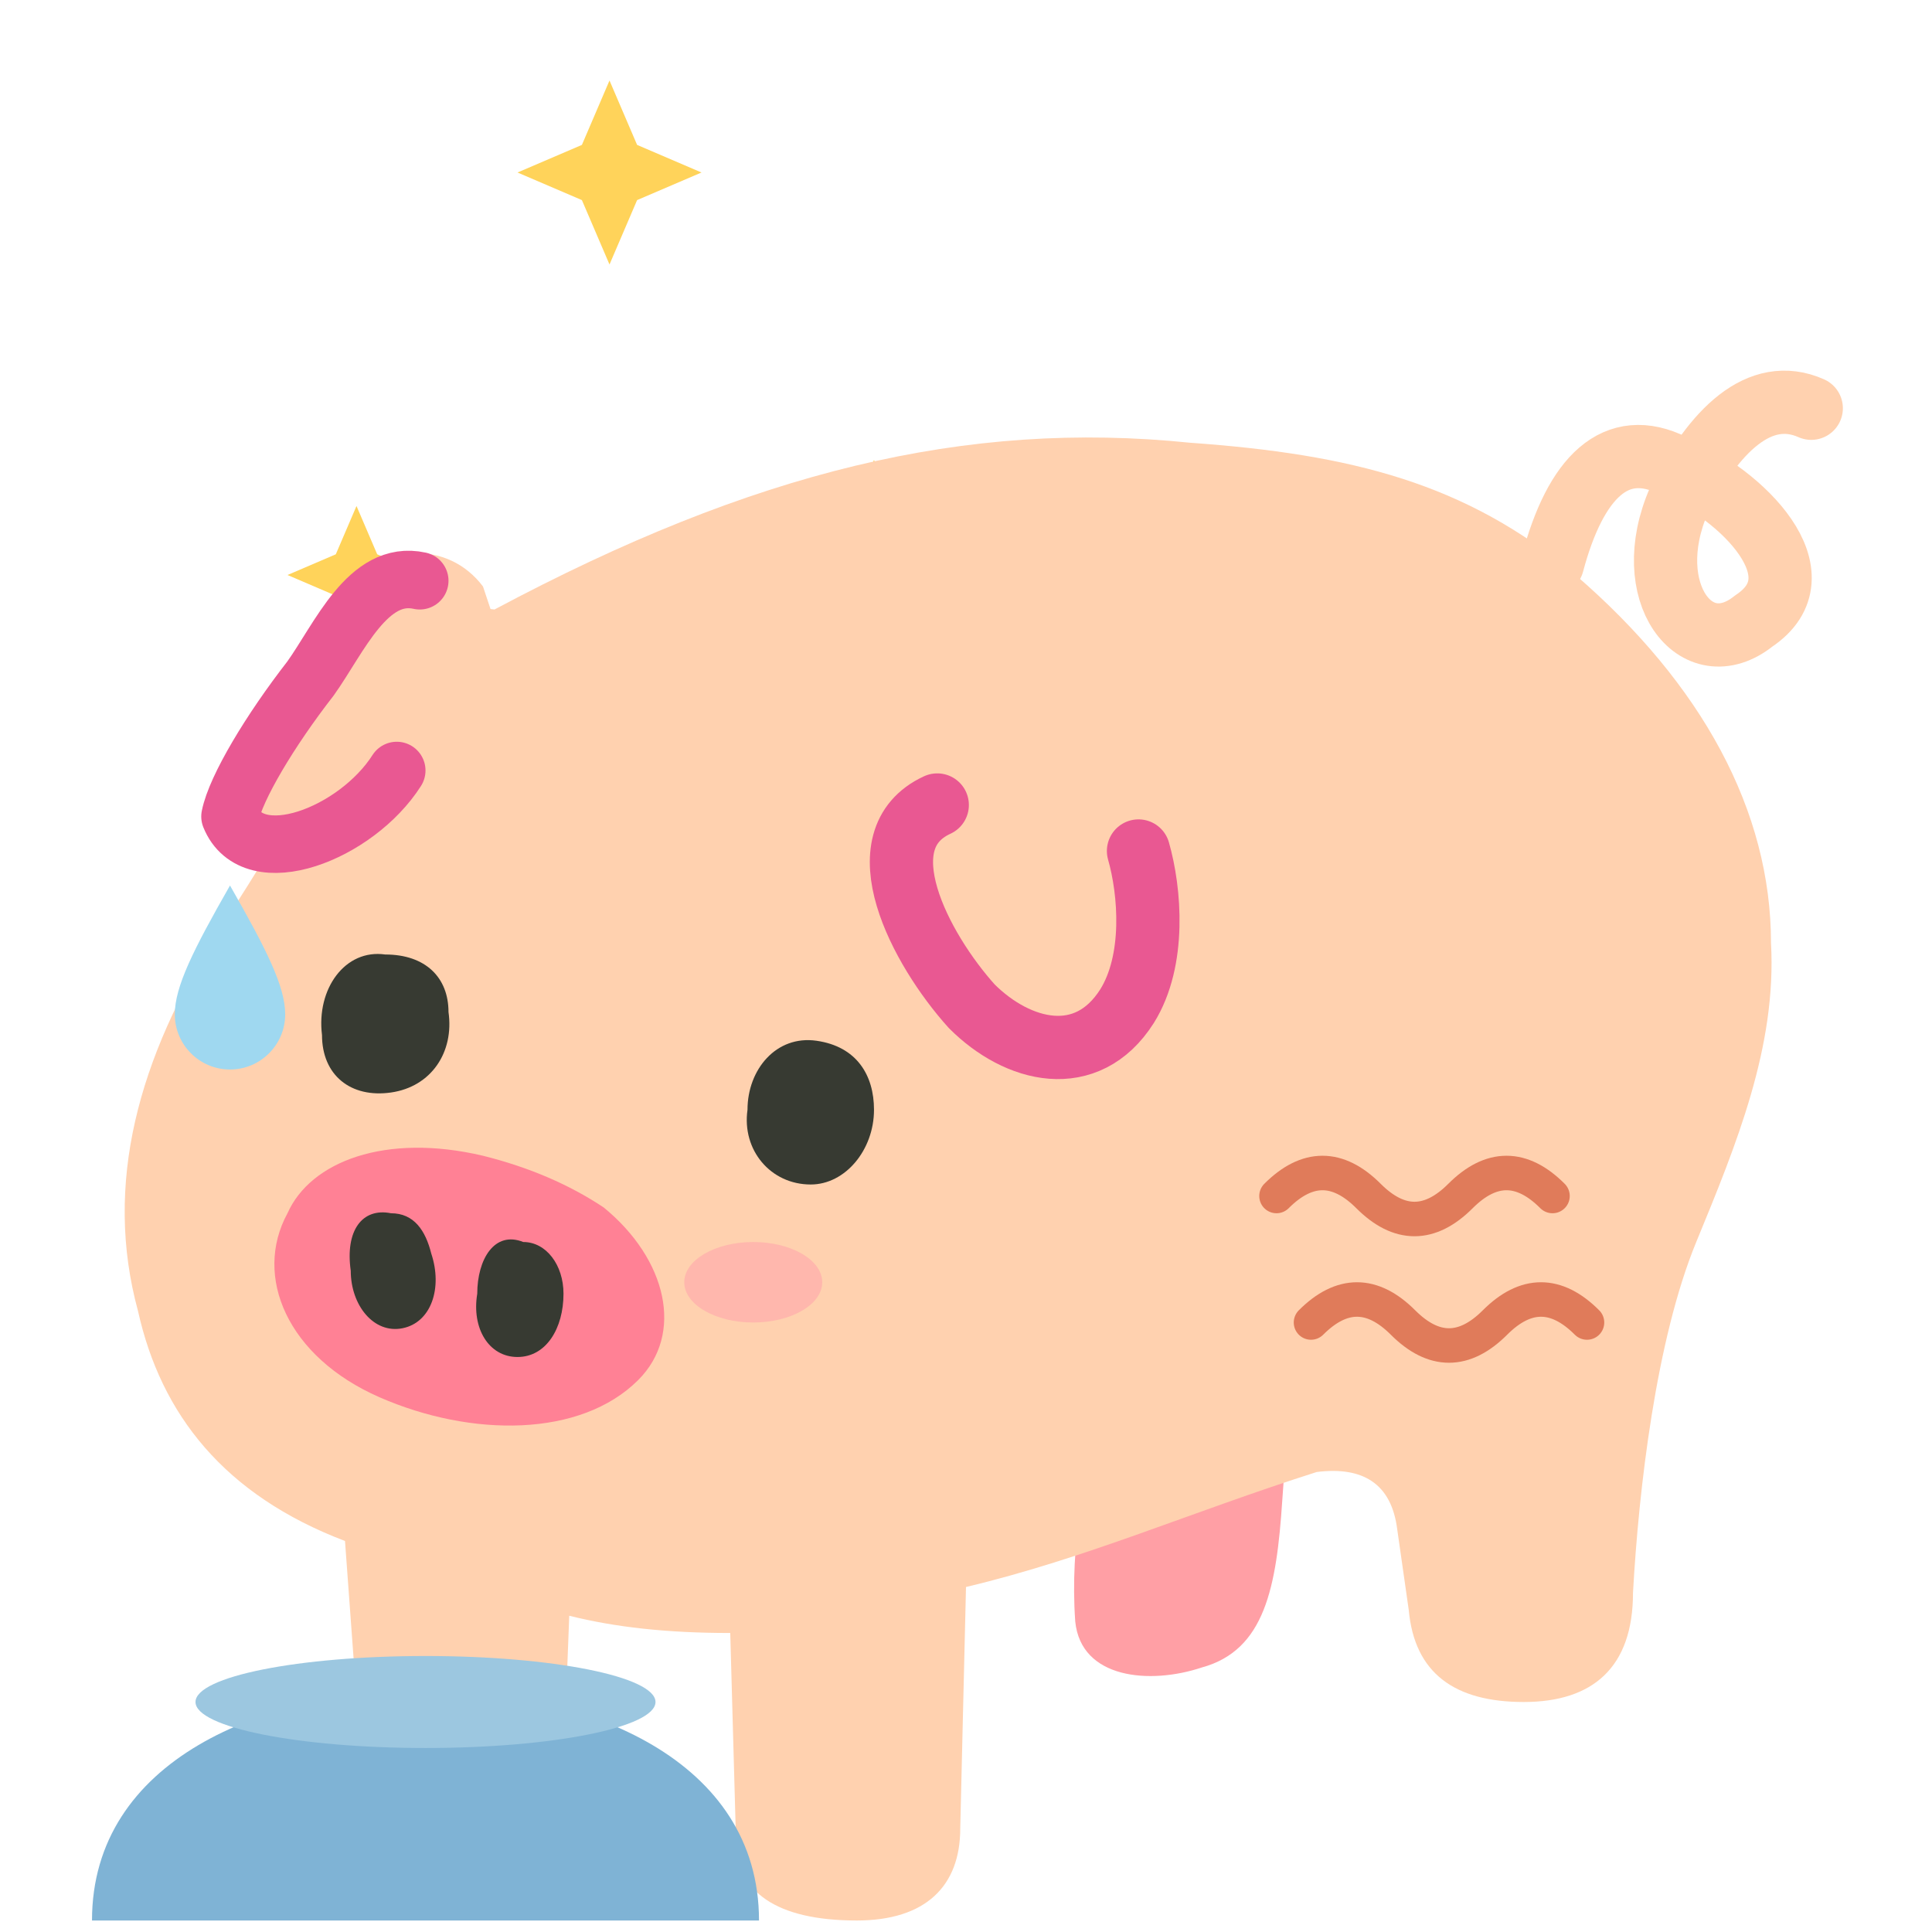
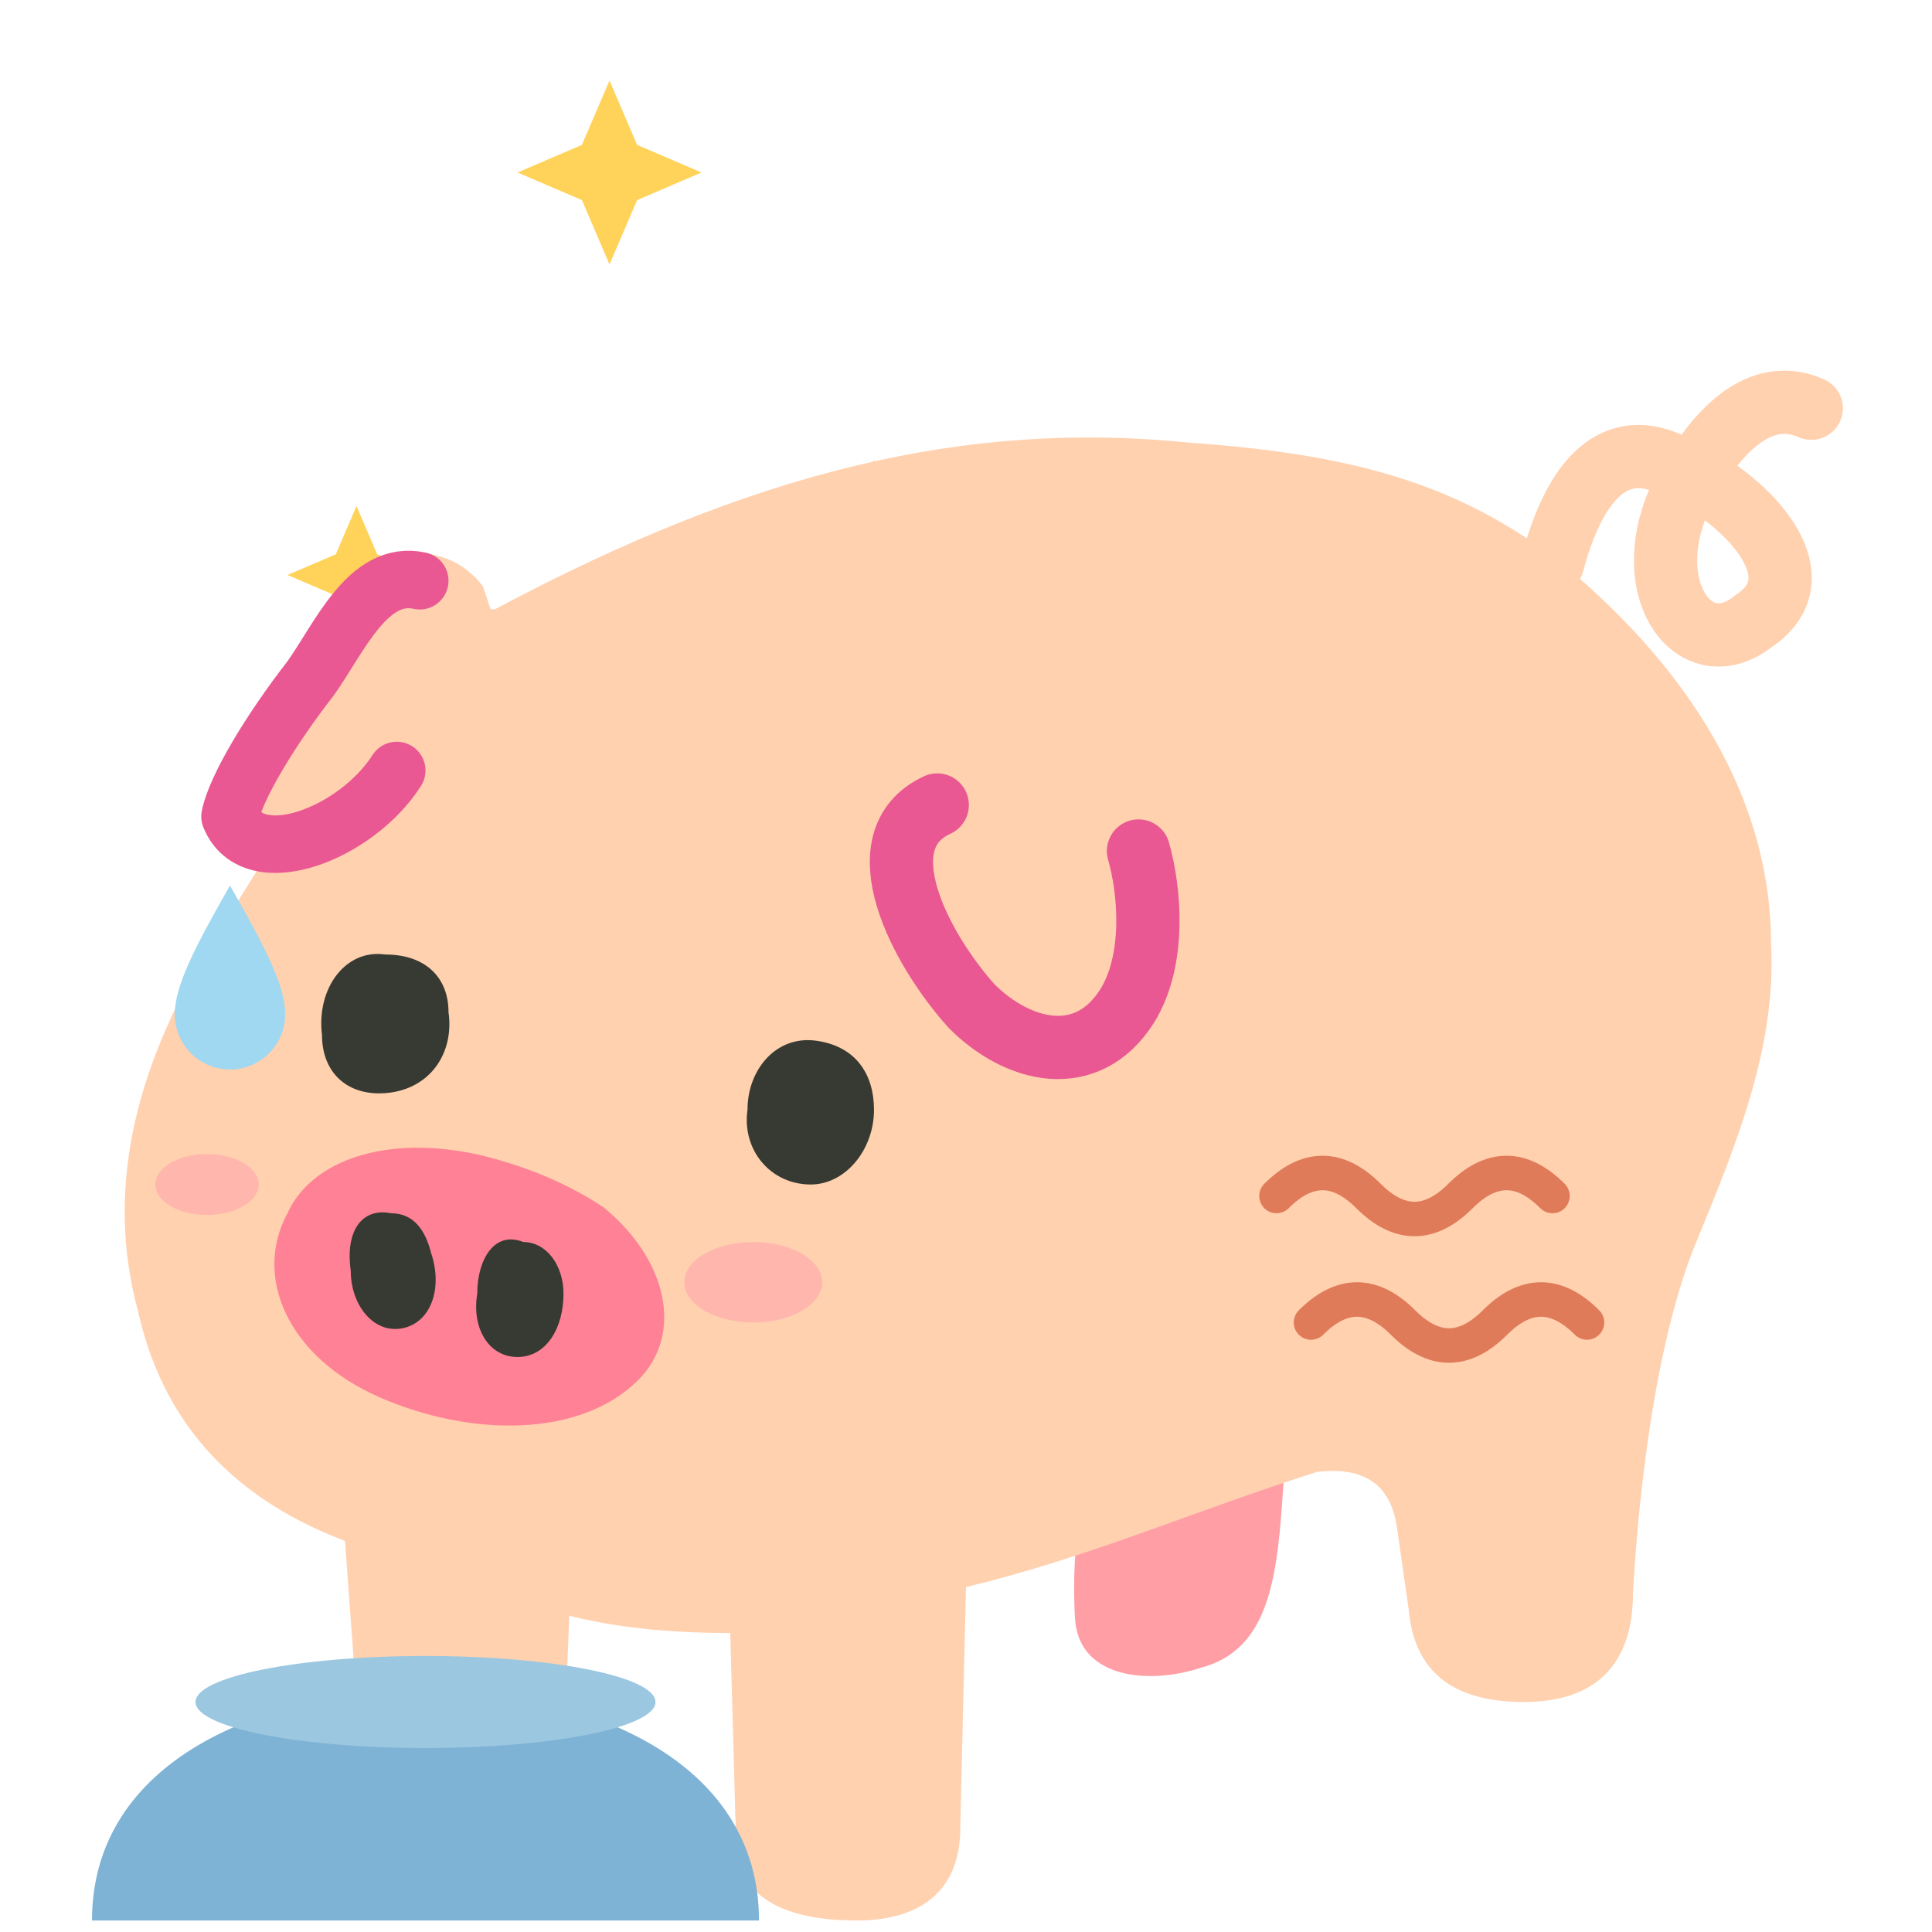
<svg xmlns="http://www.w3.org/2000/svg" viewBox="24 -36 336 336" width="128" height="128" role="img" aria-label="饿了 · 三级">
  <style>
    .eye{animation:blink 4.2s infinite;transform-box:fill-box;transform-origin:50% 50%}
    .tail{animation:wag 1.4s ease-in-out infinite;transform-origin:296px 64px}
    .ear2{animation:flick 5.2s ease-in-out infinite;transform-origin:205px 108px}
    @keyframes blink{0%,90%,100%{transform:scaleY(1)}93%{transform:scaleY(.1)}}
    @keyframes wag{50%{transform:rotate(14deg)}}
    @keyframes flick{0%,80%,100%{transform:rotate(0)}85%{transform:rotate(-12deg)}90%{transform:rotate(4deg)}}
    .wobble{animation:wobble 2.6s ease-in-out infinite;transform-origin:190px 298px}
    .tail{animation:none}.ear2{animation:none}
    .stars{animation:orbit 1.8s linear infinite;transform-origin:130px 40px}
    .growl{animation:growl .8s ease-in-out infinite}
    .sweat{animation:slide 2.6s ease-in infinite}
    @keyframes wobble{0%,100%{transform:rotate(1deg) translateY(2px)}25%{transform:rotate(-2.5deg)}50%{transform:rotate(2deg) translateY(4px)}75%{transform:rotate(-1deg)}}
    @keyframes orbit{to{transform:rotate(360deg)}}
    @keyframes growl{0%,100%{opacity:.2;transform:translateX(0)}50%{opacity:1;transform:translateX(4px)}}
    @keyframes slide{0%,30%{opacity:0;transform:translateY(0)}45%{opacity:1}100%{opacity:0;transform:translateY(24px)}}
    @media (prefers-reduced-motion:reduce){*{animation:none!important}}
  </style>
  <g class="stars">
    <path class="" d="M130 -22l4.8 11.2 11.2 4.8-11.2 4.8-4.8 11.2-4.8-11.2-11.2-4.8 11.2-4.8Z" fill="#FFD35A" />
    <path class="" d="M176 44l3.6 8.4 8.4 3.6-8.4 3.6-3.6 8.4-3.6-8.4-8.4-3.6 8.4-3.6Z" fill="#FFD35A" />
    <path class="" d="M86 52l3.6 8.4 8.4 3.6-8.4 3.6-3.6 8.4-3.6-8.4-8.4-3.6 8.4-3.6Z" fill="#FFD35A" />
  </g>
  <g class="wobble">
    <g class="pig" stroke-linecap="round" stroke-linejoin="round">
      <path fill="#FF9FA5" d="M214 210C213 221 210 232 211 246C212 256 224 257 233 254C244 251 246 240 247 225L248 211Z" />
      <path class="tail" d="M294 62C298 47 305 40 315 45C327 50 341 64 329 72C319 80 309 67 316 51C322 39 330 31 339 35" fill="none" stroke="#FFD1AF" stroke-width="11" />
      <path fill="#FFD1AF" d="M110 70C155 46 192 37 231 41C259 43 279 48 298 64C320 83 332 105 332 128C333 146 326 163 319 180C312 197 309 223 308 241C308 254 301 260 289 260C277 260 270 255 269 244L267 230C266 222 261 219 253 220C231 227 213 235 192 240L191 282C191 292 185 298 173 298C159 298 152 293 152 284L151 248C140 248 131 247 123 245L122 271C121 282 116 287 104 287C93 287 88 283 87 273L84 232C63 224 52 210 48 192C42 170 48 148 62 126C69 115 75 106 80 94C87 79 96 68 110 70Z" />
      <path fill="#FFD1AF" d="M63 107C64 97 75 81 84 68C90 58 102 58 108 66L115 87L90 113Z" />
      <path class="ear1" d="M97 65C88 63 83 75 78 82C71 91 65 101 64 106C68 116 86 109 93 98" fill="none" stroke="#E95892" stroke-width="10" />
      <path class="ear2" d="M187 104C174 110 184 129 193 139C201 147 213 150 220 139C225 131 224 119 222 112" fill="none" stroke="#E95892" stroke-width="11" />
      <path class="eye" fill="#373A32" d="M91 130C84 129 79 136 80 144C80 151 85 155 92 154C99 153 103 147 102 140C102 134 98 130 91 130Z" />
      <path class="eye" fill="#373A32" d="M166 145C159 144 154 150 154 157C153 164 158 170 165 170C171 170 176 164 176 157C176 151 173 146 166 145Z" />
      <g class="snout">
        <path fill="#FF8195" d="M108 165C91 161 78 166 74 175C68 186 74 200 90 207C106 214 125 214 135 204C143 196 140 183 129 174C123 170 116 167 108 165Z" />
        <path fill="#373A32" d="M92 175C87 174 84 178 85 185C85 191 89 196 94 195C99 194 101 188 99 182C98 178 96 175 92 175Z" />
        <path fill="#373A32" d="M115 180C110 178 107 183 107 189C106 195 109 200 114 200C119 200 122 195 122 189C122 184 119 180 115 180Z" />
      </g>
      <ellipse class="blush" cx="155" cy="187" rx="12" ry="7" fill="#FFAFAC" opacity=".75" />
+       <ellipse class="blush" cx="60" cy="170" rx="9" ry="5.3" fill="#FFAFAC" opacity=".75" />
      <g class="sweat">
        <path transform="translate(64 118) scale(1.6)" d="M0 0C-4 7-6 11-6 14a6 6 0 0 0 12 0c0-3-2-7-6-14Z" fill="#9FD8F0" />
      </g>
    </g>
  </g>
  <path class="growl" d="M246 172q8-8 16 0t16 0t16 0M252 194q8-8 16 0t16 0t16 0" fill="none" stroke="#E07B5A" stroke-width="6" stroke-linecap="round" />
  <path d="M40 298C40 270 70 258 98 258S156 270 156 298Z" fill="#7FB3D5" />
  <ellipse cx="98" cy="260" rx="40" ry="8" fill="#9CC7E0" />
</svg>
